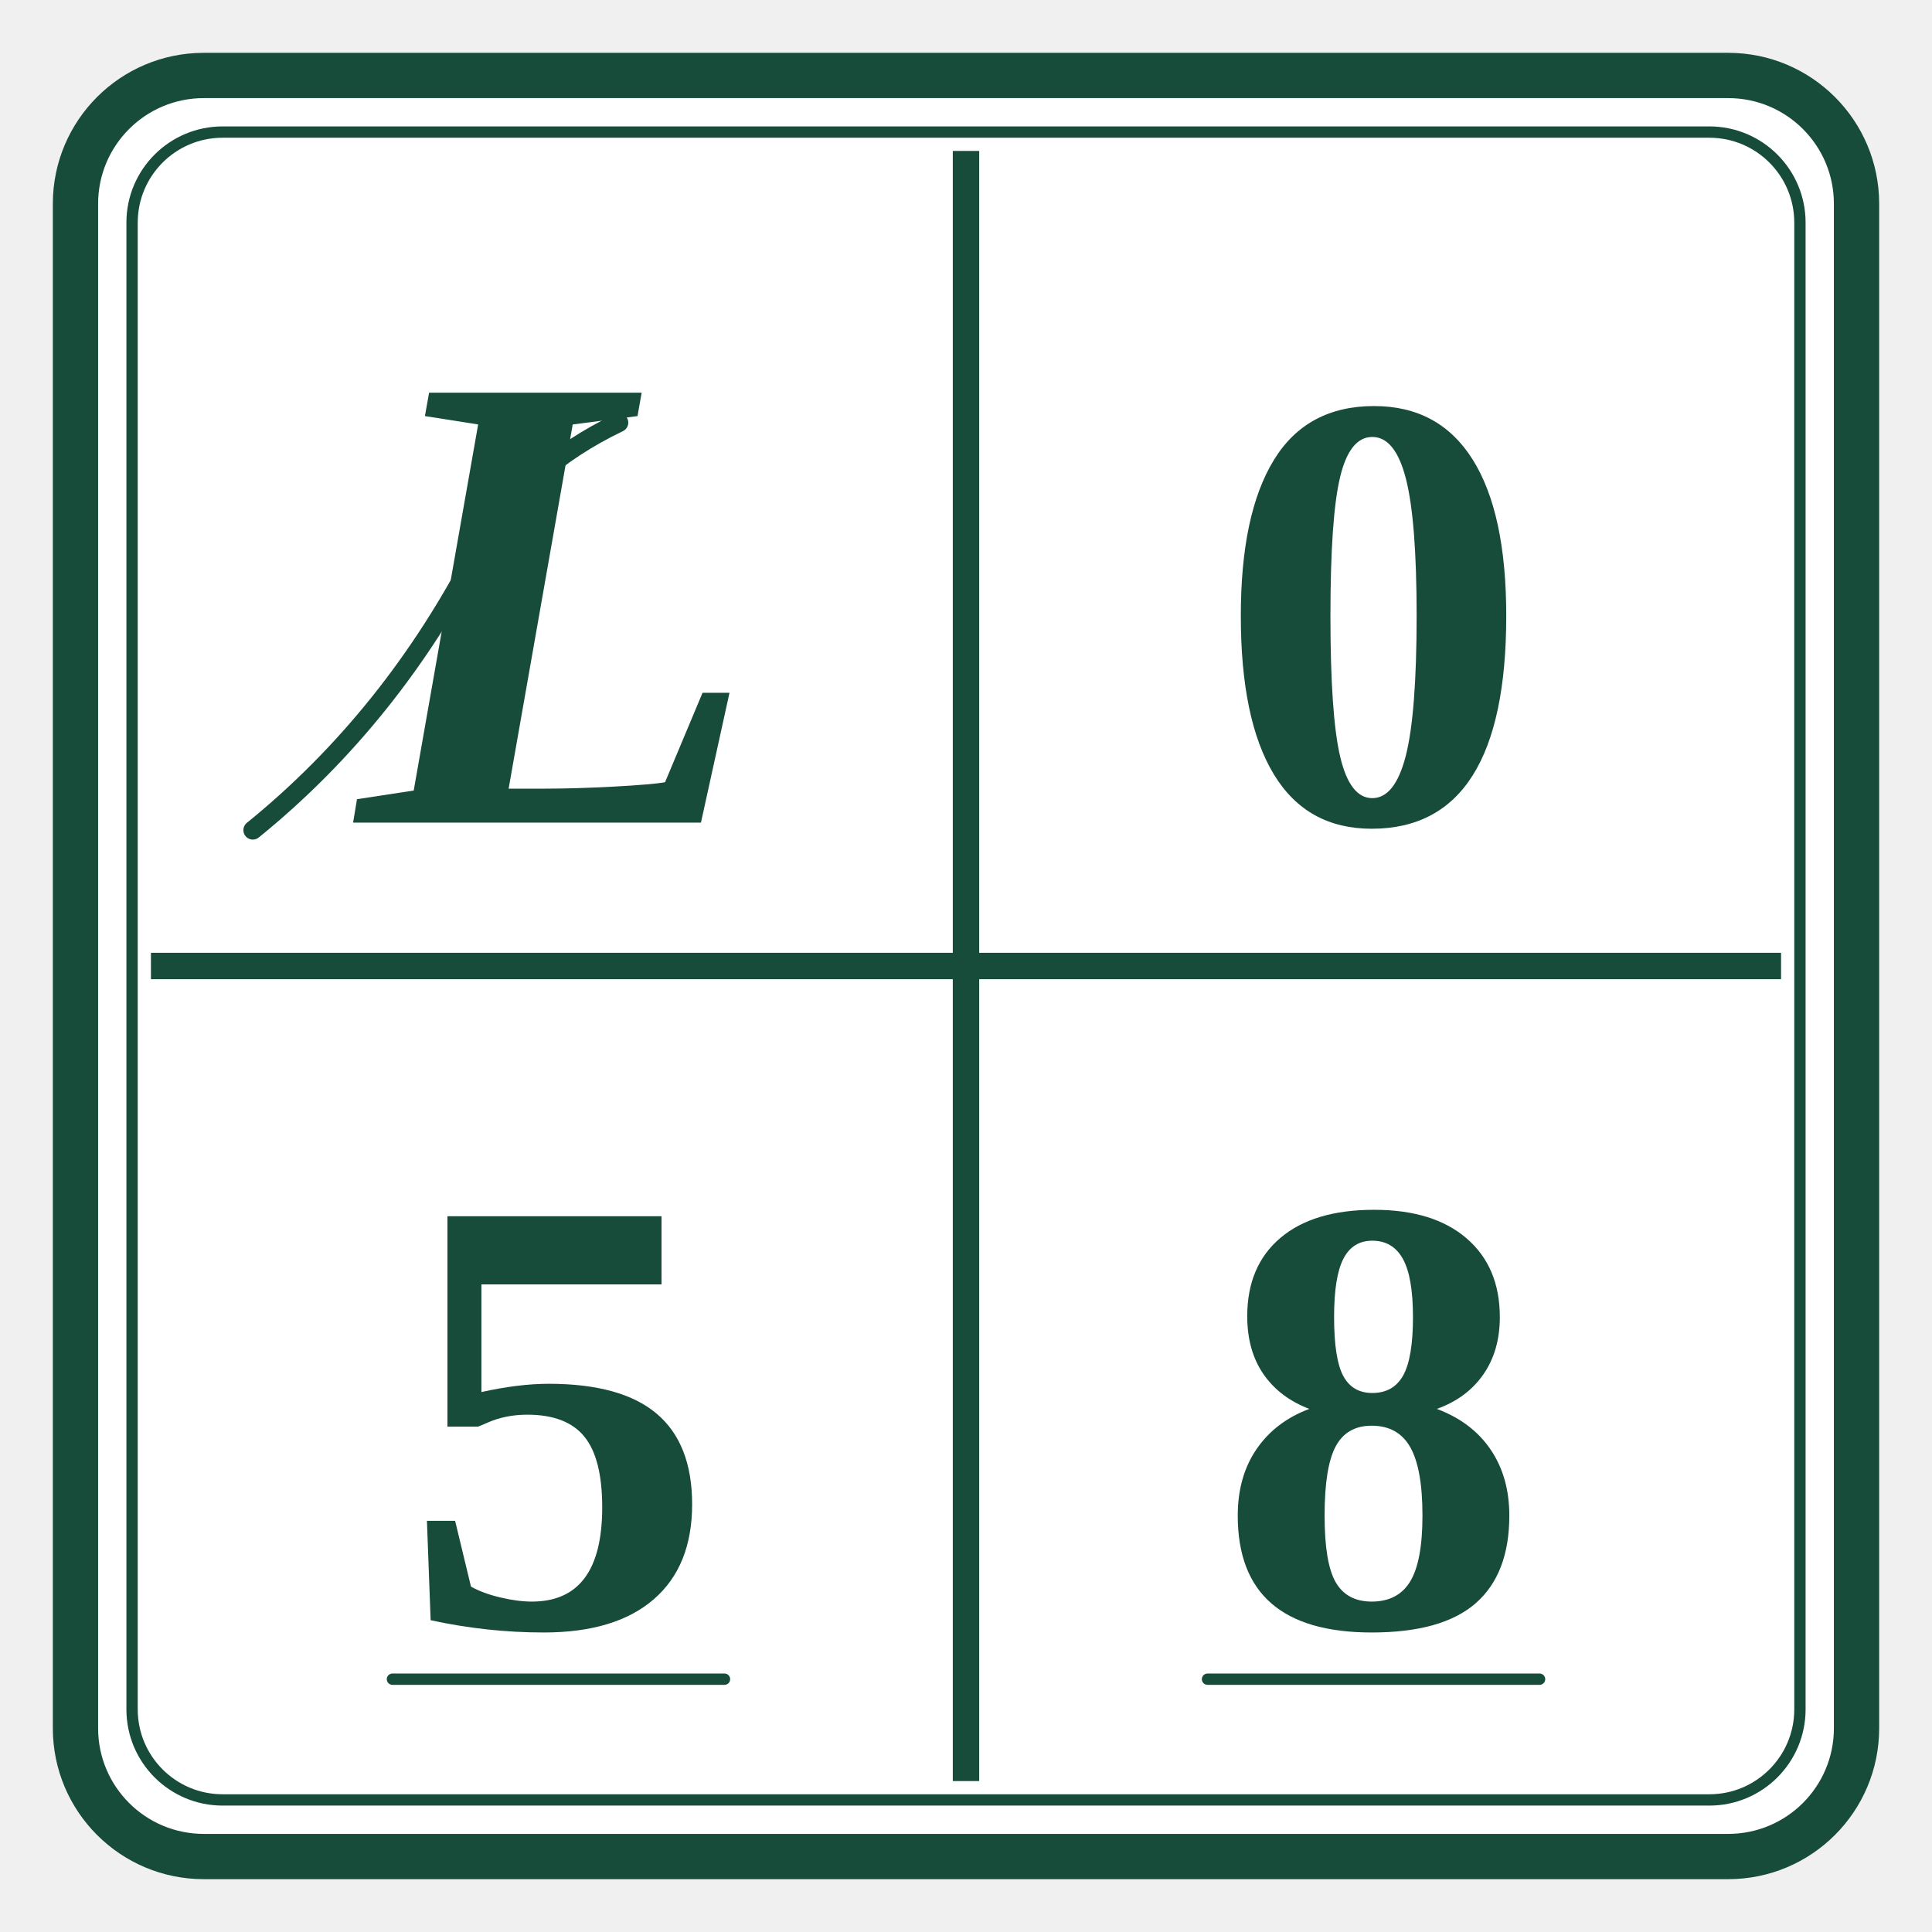
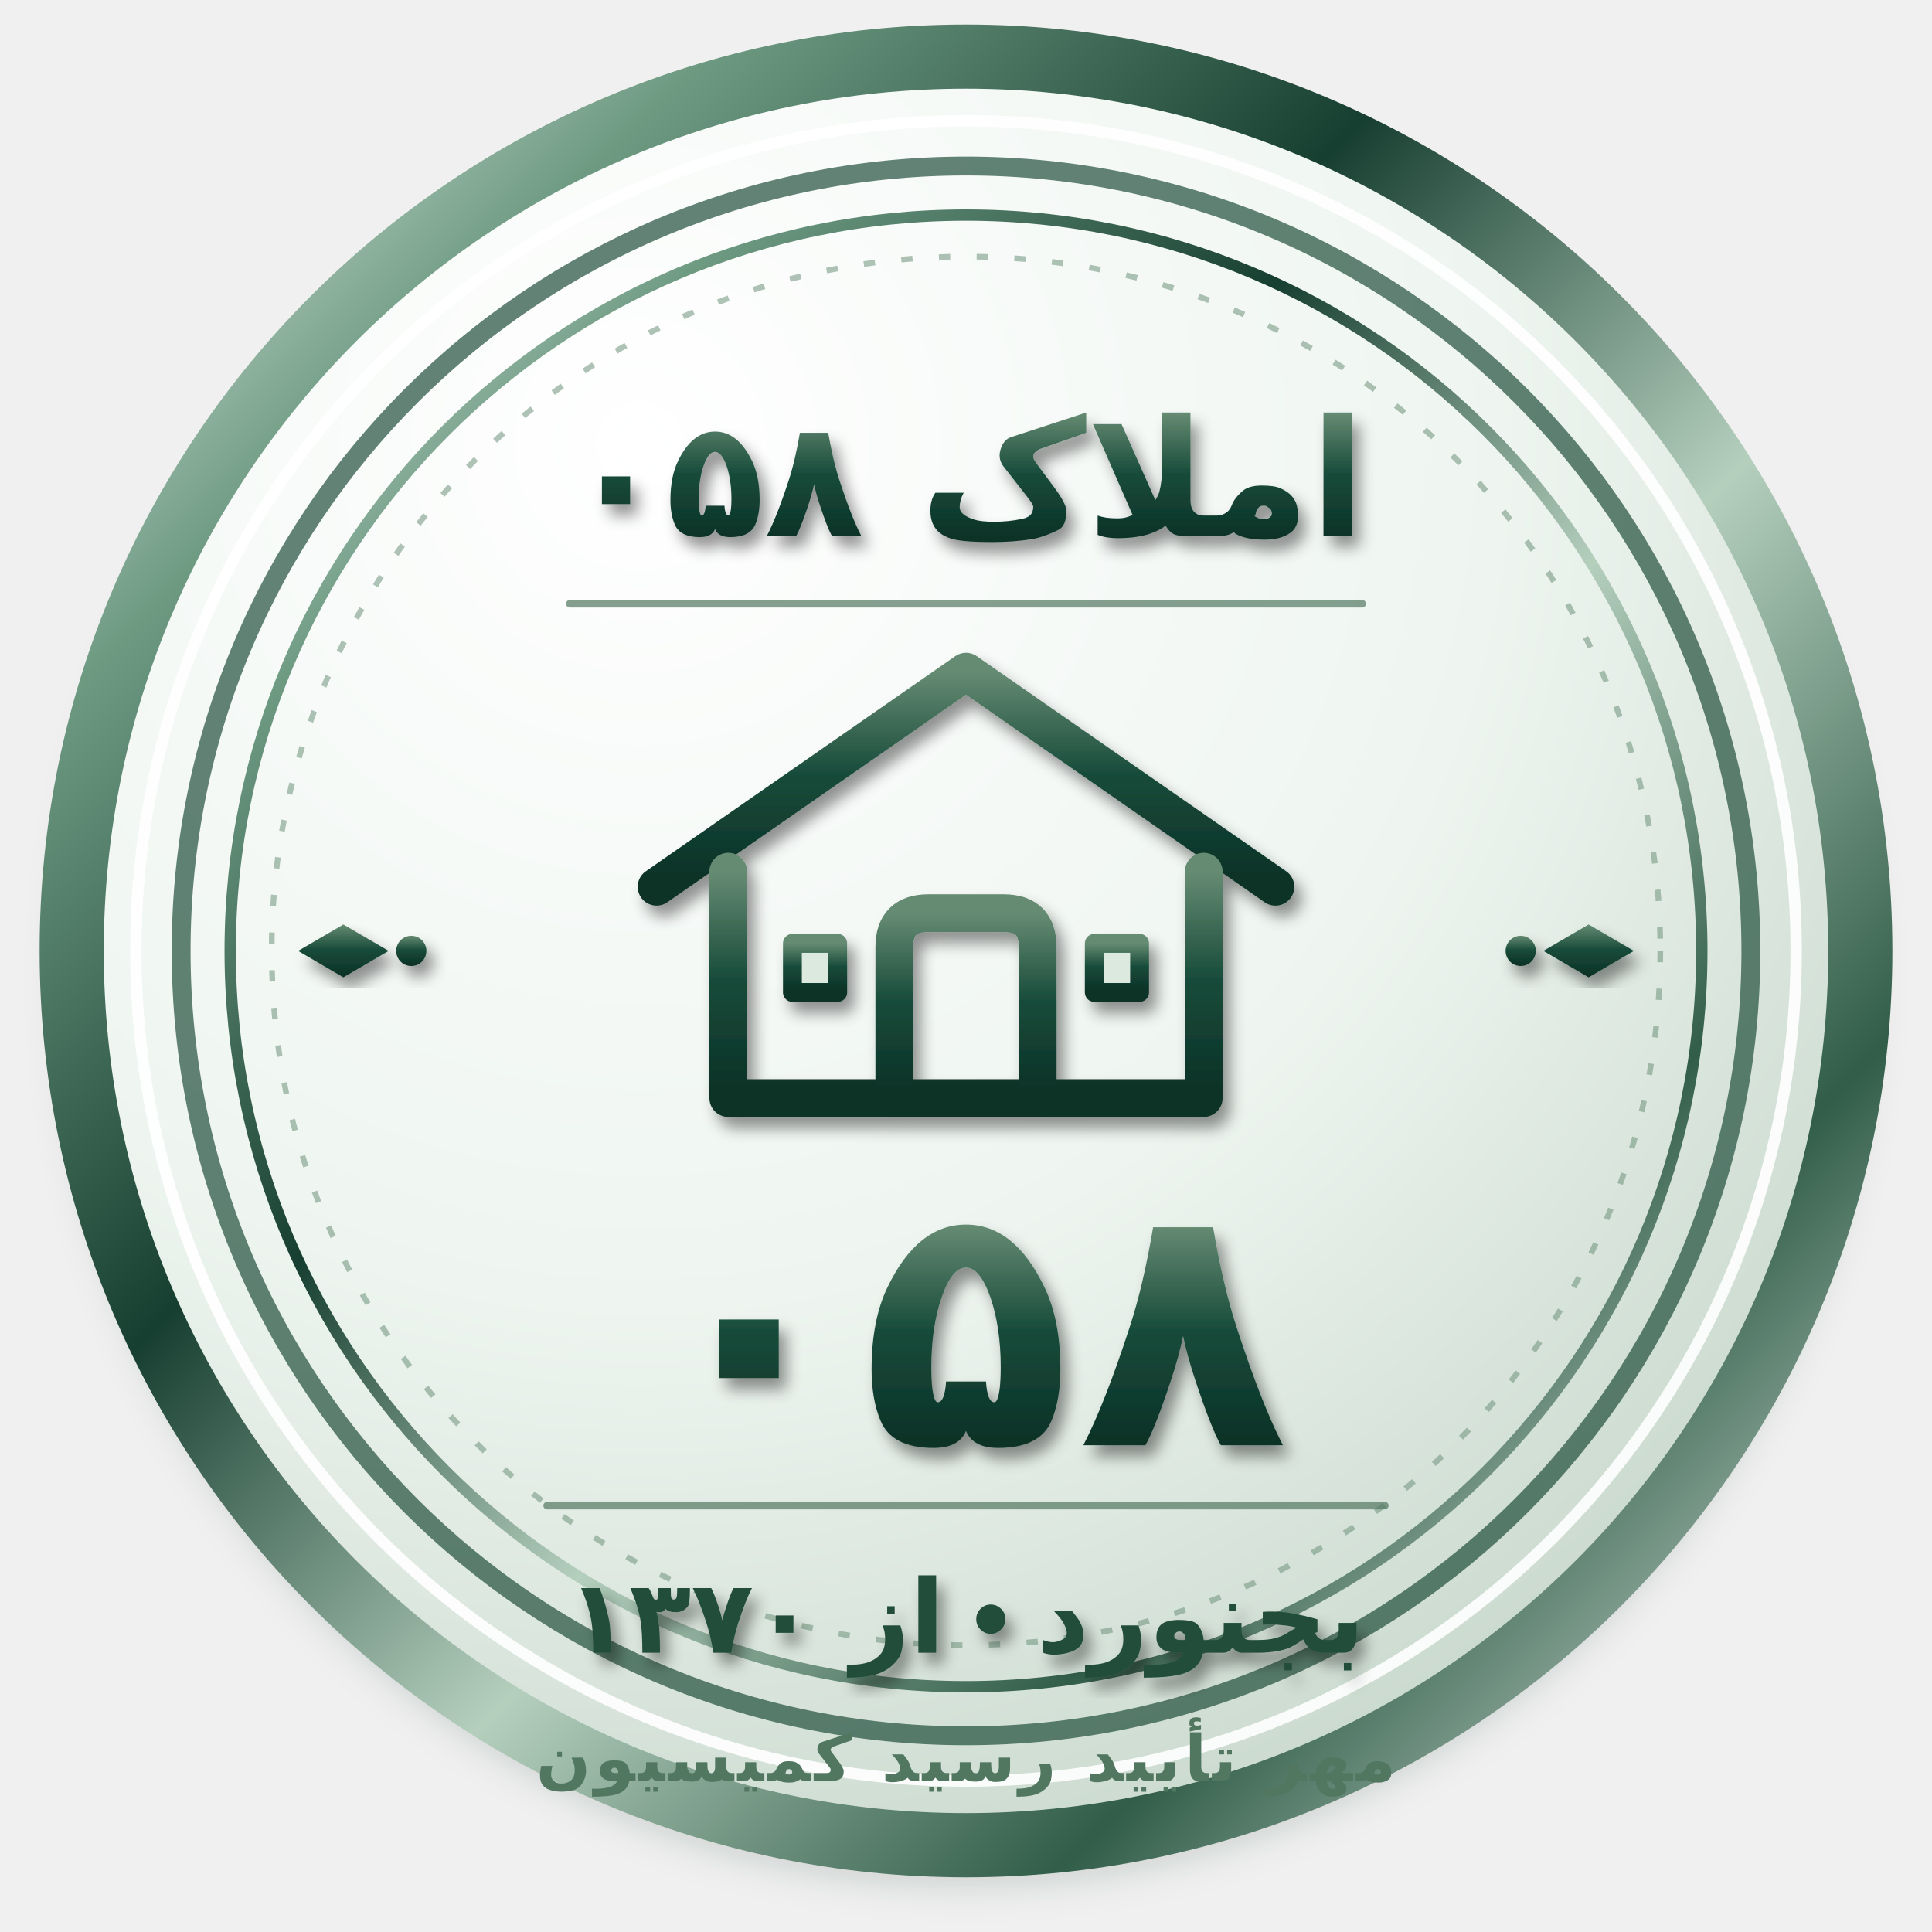
- <svg xmlns="http://www.w3.org/2000/svg" viewBox="0 0 512 512" role="img" aria-labelledby="title">
-   <rect x="20" y="20" width="472" height="472" rx="34" fill="#fff" stroke="#174b3a" stroke-width="12" />
-   <rect x="35" y="35" width="442" height="442" rx="24" fill="none" stroke="#174b3a" stroke-width="3" />
-   <path d="M256 40V472M40 256H472" fill="none" stroke="#174b3a" stroke-width="7" />
-   <g fill="#174b3a" text-anchor="middle" font-family="Georgia,'Times New Roman',serif" font-weight="700">
-     <text x="148" y="218" font-size="174" font-style="italic">L</text>
-     <text x="364" y="218" font-size="166">0</text>
-     <text x="148" y="431" font-size="166">5</text>
-     <text x="364" y="431" font-size="166">8</text>
+ <svg xmlns="http://www.w3.org/2000/svg" viewBox="0 0 512 512" role="img" aria-labelledby="title desc">
+   <defs>
+     <radialGradient id="paper" cx="32%" cy="22%" r="82%">
+       <stop offset="0" stop-color="#ffffff" />
+       <stop offset=".58" stop-color="#eef5f0" />
+       <stop offset="1" stop-color="#cbdacf" />
+     </radialGradient>
+     <linearGradient id="metal" x1="0" y1="0" x2="1" y2="1">
+       <stop offset="0" stop-color="#f7fff9" />
+       <stop offset=".18" stop-color="#6e9a82" />
+       <stop offset=".38" stop-color="#173f31" />
+       <stop offset=".58" stop-color="#b5cfbd" />
+       <stop offset=".78" stop-color="#315d49" />
+       <stop offset="1" stop-color="#f8fff9" />
+     </linearGradient>
+     <linearGradient id="ink" x1="0" y1="0" x2="0" y2="1">
+       <stop offset="0" stop-color="#668b73" />
+       <stop offset=".48" stop-color="#174b3a" />
+       <stop offset="1" stop-color="#0c3026" />
+     </linearGradient>
+     <filter id="relief" x="-20%" y="-20%" width="140%" height="140%">
+       <feGaussianBlur in="SourceAlpha" stdDeviation="2" result="blur" />
+       <feOffset in="blur" dx="2" dy="3" result="darkOffset" />
+       <feComponentTransfer in="darkOffset" result="shadow">
+         <feFuncA type="linear" slope=".42" />
+       </feComponentTransfer>
+       <feMerge>
+         <feMergeNode in="shadow" />
+         <feMergeNode in="SourceGraphic" />
+       </feMerge>
+     </filter>
+     <filter id="softShadow" x="-30%" y="-30%" width="160%" height="160%">
+       <feGaussianBlur stdDeviation="5" />
+     </filter>
+   </defs>
+   <circle cx="256" cy="260" r="239" fill="#0b2f24" opacity=".18" filter="url(#softShadow)" />
+   <circle cx="256" cy="252" r="237" fill="url(#paper)" stroke="url(#metal)" stroke-width="17" />
+   <circle cx="256" cy="252" r="220" fill="none" stroke="#ffffff" stroke-opacity=".9" stroke-width="3" />
+   <circle cx="256" cy="252" r="208" fill="none" stroke="#214f3c" stroke-opacity=".7" stroke-width="5" />
+   <circle cx="256" cy="252" r="195" fill="none" stroke="url(#metal)" stroke-width="3" />
+   <circle cx="256" cy="252" r="184" fill="none" stroke="#6d927a" stroke-opacity=".55" stroke-width="1.5" stroke-dasharray="3 7" />
+   <g fill="url(#ink)" filter="url(#relief)">
+     <path d="M79 252l12-7 12 7-12 7z" />
+     <path d="M409 252l12-7 12 7-12 7z" />
+     <circle cx="109" cy="252" r="4" />
+     <circle cx="403" cy="252" r="4" />
  </g>
-   <path d="M67 220Q104 190 127 145Q139 124 164 112" fill="none" stroke="#174b3a" stroke-width="5" stroke-linecap="round" />
-   <path d="M104 445H192M320 445H408" fill="none" stroke="#174b3a" stroke-width="3" stroke-linecap="round" />
+   <text x="256" y="142" text-anchor="middle" direction="rtl" unicode-bidi="plaintext" font-family="Vazirmatn,Tahoma,Arial,sans-serif" font-size="43" font-weight="900" fill="url(#ink)" filter="url(#relief)">املاک ۰۵۸</text>
+   <path d="M151 160H361" stroke="#527761" stroke-width="2" stroke-linecap="round" opacity=".7" />
+   <g fill="none" stroke="url(#ink)" stroke-width="10" stroke-linecap="round" stroke-linejoin="round" filter="url(#relief)">
+     <path d="M174 235L256 178L338 235" />
+     <path d="M193 231V291H319V231" />
+     <path d="M237 291V251Q237 242 246 242H266Q275 242 275 251V291" />
+     <path d="M210 250H222V263H210Z" fill="#dce9df" stroke-width="5" />
+     <path d="M290 250H302V263H290Z" fill="#dce9df" stroke-width="5" />
+   </g>
+   <text x="256" y="383" text-anchor="middle" direction="rtl" unicode-bidi="plaintext" font-family="Vazirmatn,Tahoma,Arial,sans-serif" font-size="91" font-weight="900" letter-spacing="2" fill="url(#ink)" filter="url(#relief)">۰۵۸</text>
+   <path d="M145 399H367" stroke="#527761" stroke-width="2" stroke-linecap="round" opacity=".7" />
+   <text x="256" y="438" text-anchor="middle" direction="rtl" unicode-bidi="plaintext" font-family="Vazirmatn,Tahoma,Arial,sans-serif" font-size="27" font-weight="800" fill="#244e3b" filter="url(#relief)">بجنورد • از ۱۳۷۰</text>
+   <text x="256" y="472" text-anchor="middle" direction="rtl" unicode-bidi="plaintext" font-family="Vazirmatn,Tahoma,Arial,sans-serif" font-size="17" font-weight="700" letter-spacing="1" fill="#527761">مهر تأیید رسید کمیسیون</text>
</svg>
